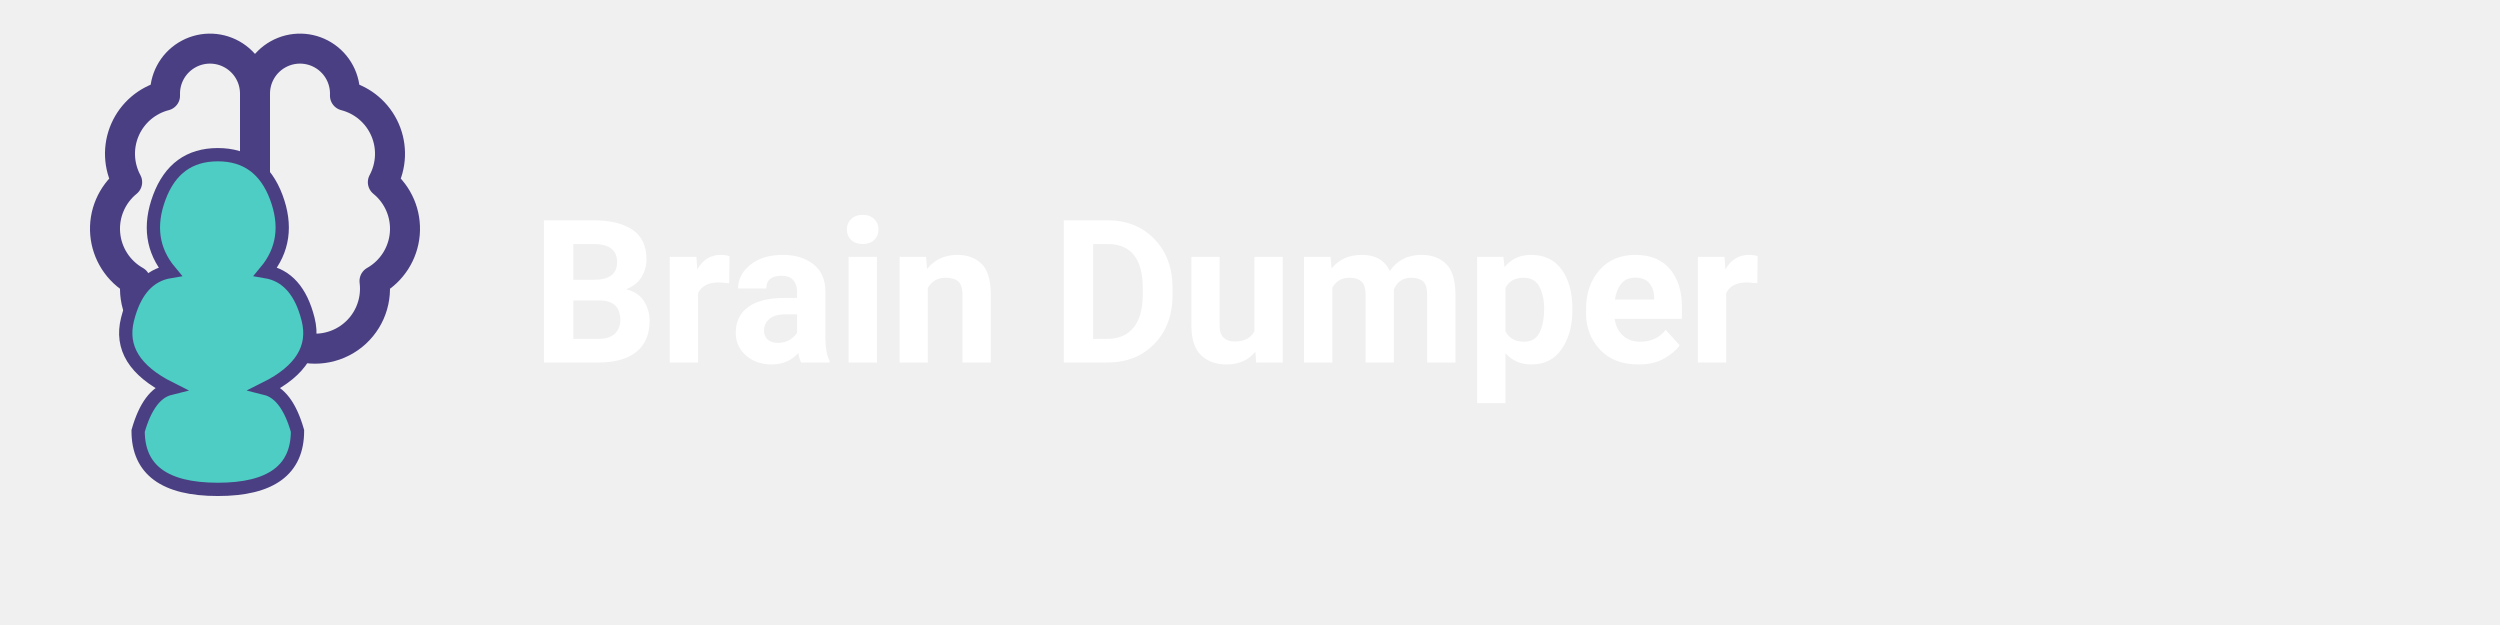
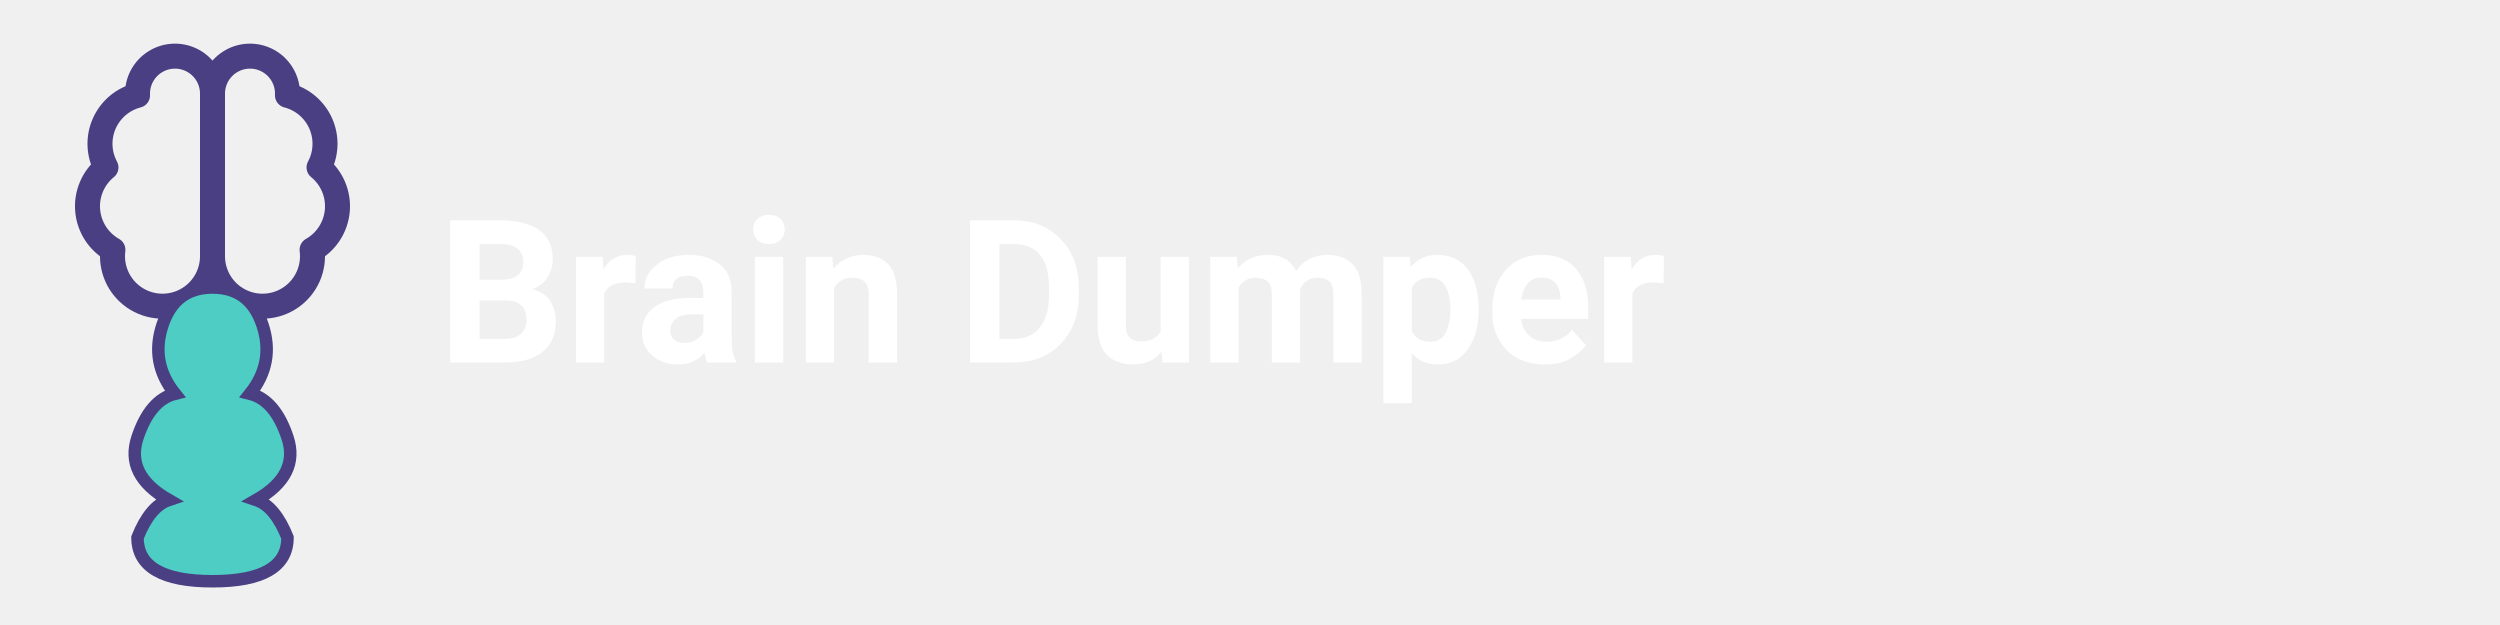
<svg xmlns="http://www.w3.org/2000/svg" width="400" height="100" viewBox="0 0 400 100">
-   <g transform="translate(12, 3) scale(2.4)" stroke="#4A3F82" stroke-width="2" stroke-linecap="round" stroke-linejoin="round" fill="none">
+   <g transform="translate(10, 5) scale(2)" stroke="#4A3F82" stroke-width="2" stroke-linecap="round" stroke-linejoin="round" fill="none">
    <path d="M12 5a3 3 0 1 0-5.997.125 4 4 0 0 0-2.526 5.77 4 4 0 0 0 .556 6.588A4 4 0 1 0 12 18Z" />
    <path d="M12 5a3 3 0 1 1 5.997.125 4 4 0 0 1 2.526 5.77 4 4 0 0 1-.556 6.588A4 4 0 1 1 12 18Z" />
  </g>
-   <path d="M41 55             Q33 55 30 63             Q27 71 32 77            Q26 78 24 86            Q22 94 32 99            Q28 100 26 107            Q26 118 41 118            Q56 118 56 107            Q54 100 50 99            Q60 94 58 86            Q56 78 50 77            Q55 71 52 63            Q49 55 41 55Z" fill="#4ECDC4" stroke="#4A3F82" stroke-width="2.5" transform="translate(0, -22) scale(0.85)" />
-   <text x="85" y="58" font-family="system-ui, -apple-system, BlinkMacSystemFont, 'Segoe UI', Roboto, sans-serif" font-size="32" font-weight="600" fill="#ffffff">Brain Dumper</text>
+   <path d="M34 46             Q28 46 26 52             Q24 58 28 63            Q24 64 22 70            Q20 76 27 80            Q24 81 22 86            Q22 93 34 93            Q46 93 46 86            Q44 81 41 80            Q48 76 46 70            Q44 64 40 63            Q44 58 42 52            Q40 46 34 46Z" fill="#4ECDC4" stroke="#4A3F82" stroke-width="2" />
+   <text x="70" y="58" font-family="system-ui, -apple-system, BlinkMacSystemFont, 'Segoe UI', Roboto, sans-serif" font-size="32" font-weight="600" fill="#ffffff">Brain Dumper</text>
</svg>
